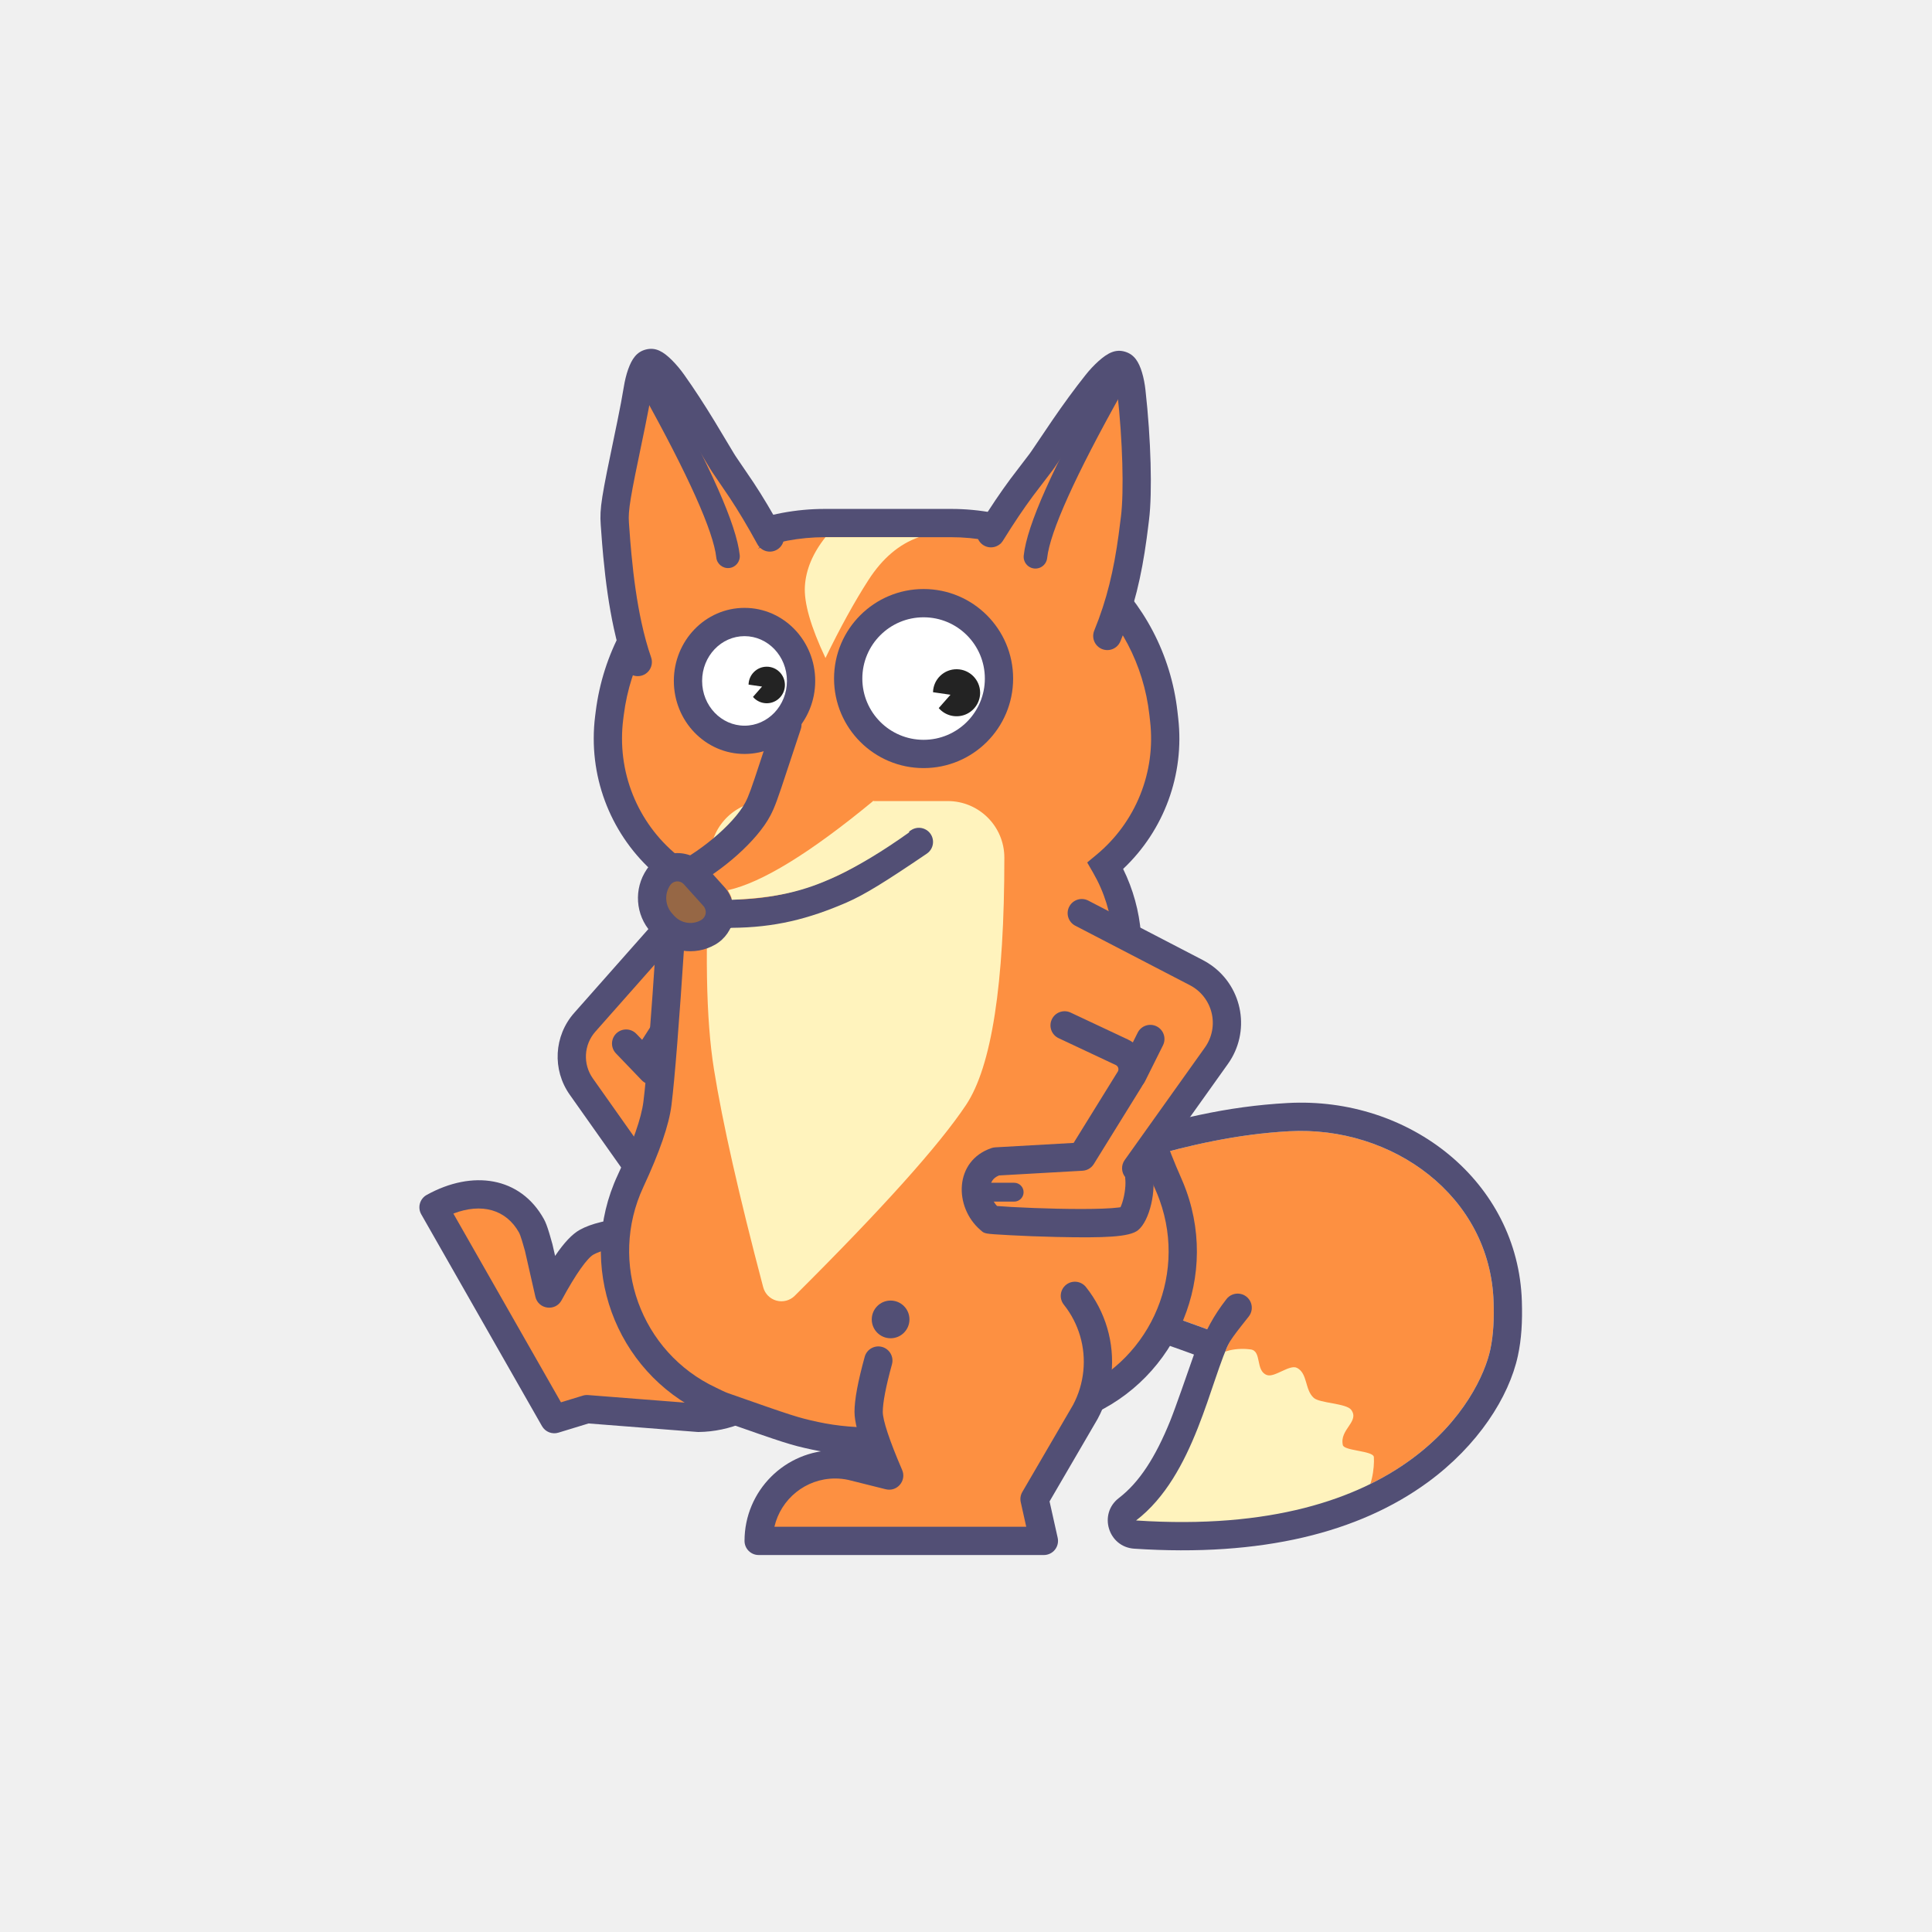
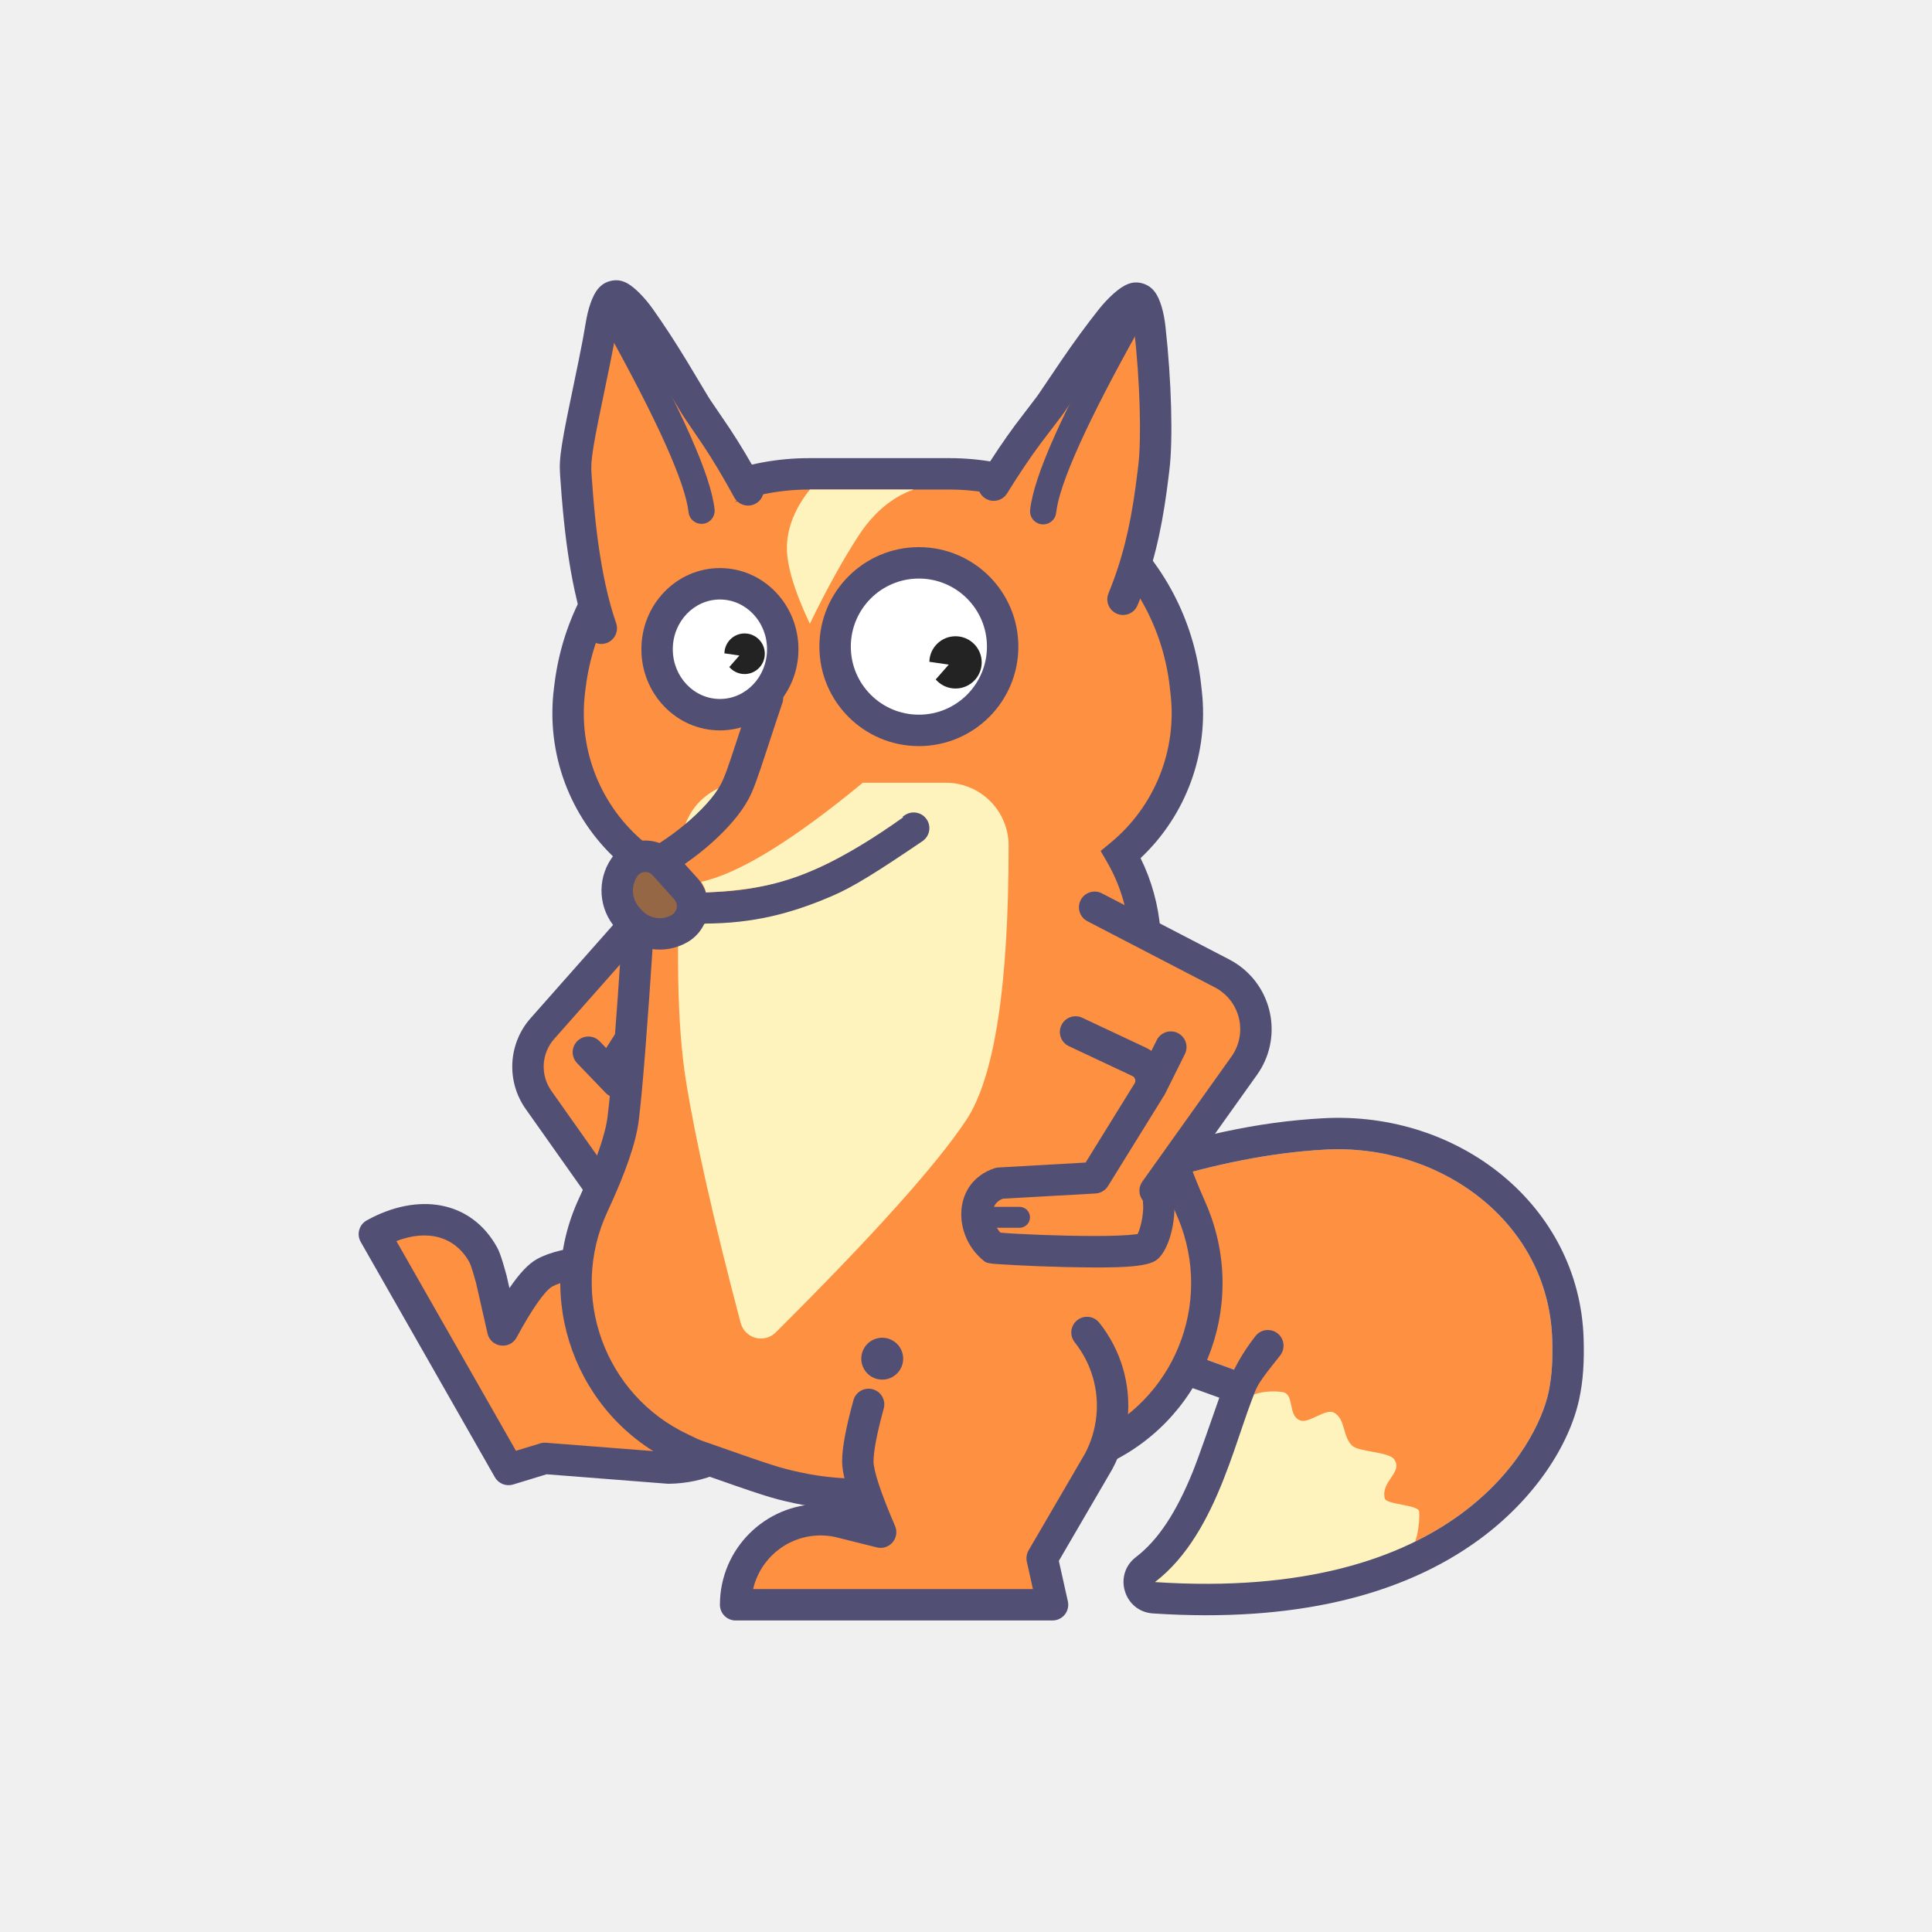
- <svg xmlns="http://www.w3.org/2000/svg" width="800px" height="800px" viewBox="0 0 1024 1024" class="icon" version="1.1">
+ <svg xmlns="http://www.w3.org/2000/svg" width="800px" height="800px" viewBox="51.2 51.2 921.6 921.6" class="icon" version="1.1">
  <path d="M541.971 633.791c39.397-10.917 86.59-31.177 141.235-34.207s106.653 34.204 108.429 90.499c0.267 8.512 0.022 17.041-1.776 25.373-5.365 24.881-44.097 99.962-187.717 90.419 31.234-23.952 39.122-74.247 50.278-96.371-14.483-6.194-51.297-18.884-110.45-38.065v-37.648z" fill="#FD9041" />
  <path d="M642.657 721.381c2.645-4.793 11.249-7.338 20.195-6.159 6.109 0.807 2.375 11.404 8.689 13.592 4.084 1.416 12.001-5.824 15.912-3.799 5.702 2.955 4.044 11.574 8.869 15.894 3.194 2.865 17.251 2.832 19.838 6.326 4.625 6.249-6.306 10.327-4.428 18.697 0.702 3.122 16.224 2.93 16.444 6.361 0.365 5.699-1.044 17.083-6.419 22.173-16.956 16.057-57.756 21.259-122.403 15.607 19.351-41.889 33.785-71.455 43.303-88.693z" fill="#FFF3BD" />
  <path d="M647.98 718.93c2.38-7.29 8.239-13.891 13.831-21.089a7.493 7.493 0 1 0-11.833-9.191c-6.616 8.512-11.411 17.273-14.351 26.274a7.493 7.493 0 0 0 4.798 9.448c3.931 1.281 6.271-1.509 7.555-5.442z" fill="#524F75" />
  <path d="M541.971 633.791v37.648c59.152 19.181 95.966 31.871 110.45 38.068-11.157 22.123-19.044 72.419-50.278 96.371 143.62 9.543 182.352-65.538 187.717-90.419 1.798-8.332 2.043-16.861 1.776-25.373-1.776-56.295-53.785-93.529-108.429-90.499s-101.838 23.287-141.235 34.204z m-4.623 51.902a14.985 14.985 0 0 1-10.362-14.254v-37.648a14.988 14.988 0 0 1 10.984-14.443c6.022-1.668 12.488-3.624 20.967-6.316 3.142-0.999 18.527-5.952 22.945-7.35 40.485-12.82 68.725-19.294 100.494-21.054 65.066-3.606 122.248 41.917 124.239 104.987 0.347 11.064-0.195 20.138-2.108 29.007-4.708 21.816-21.127 47.549-47.818 67.057-36.322 26.544-87.827 39.654-155.543 35.153-13.792-0.917-19.094-18.432-8.125-26.844 10.859-8.327 19.389-21.611 27.163-40.768 2.797-6.901 9.503-26.297 12.643-35.283-18.789-6.938-50.72-17.728-95.479-32.244z" fill="#524F75" />
  <path d="M334.91 652.78c-10.992 0.972-18.971 2.835-23.939 5.587s-11.604 11.831-19.911 27.236l-5.542-24.401c-0.834-2.775-2.388-8.894-3.791-11.426-10.842-19.561-32.461-20.68-51.949-9.878l64.005 112.275 17.326-5.292 59.067 4.615a55.643 55.643 0 0 0 21.237-4.491 55.541 55.541 0 0 0 29.586-30.018" fill="#FD9041" />
  <path d="M292.824 659.546a2465.692 2465.692 0 0 0-1.334-4.693 160.568 160.568 0 0 0-0.51-1.708c-0.937-3.072-1.748-5.277-2.702-7.001-12.45-22.466-37.848-26.262-62.134-12.8a7.493 7.493 0 0 0-2.877 10.262l64.005 112.278a7.493 7.493 0 0 0 8.699 3.454l15.967-4.878 57.654 4.506c0.225 0.017 0.452 0.027 0.677 0.022a63.171 63.171 0 0 0 24.091-5.095 63.018 63.018 0 0 0 33.565-34.054 7.493 7.493 0 0 0-13.856-5.704 48.031 48.031 0 0 1-25.607 25.982 48.228 48.228 0 0 1-18.055 3.884l-58.718-4.588a7.538 7.538 0 0 0-2.772 0.302l-11.594 3.542L240.29 643.219c14.905-5.732 27.97-2.278 34.881 10.19 0.287 0.517 0.837 2.018 1.476 4.111 0.145 0.47 0.292 0.972 0.452 1.519 0.147 0.502 0.869 3.055 1.164 4.056l5.49 24.169c1.534 6.748 10.617 7.987 13.901 1.896 7.62-14.131 13.687-22.431 16.948-24.239 3.861-2.14 10.927-3.791 20.967-4.678a7.493 7.493 0 0 0-1.316-14.928c-11.946 1.056-20.84 3.132-26.914 6.499-4.081 2.263-8.359 6.826-13.125 13.844l-1.391-6.112z" fill="#524F75" />
  <path d="M352.338 493.908l22.973 16.499-33.43 52.224 46.57 44.179L358.425 647.118l-50.338-71.235a27.478 27.478 0 0 1 1.861-34.059l42.391-47.916z" fill="#FD9041" />
  <path d="M353.465 503.94L315.559 546.791a19.98 19.98 0 0 0-1.354 24.768l44.377 62.804 19.883-26.691-41.742-39.604a7.498 7.498 0 0 1-1.154-9.476l29.601-46.242-11.706-8.409z m-1.936 57.519l42.079 39.916a7.493 7.493 0 0 1 0.852 9.913l-30.026 40.306c-3.042 4.086-9.189 4.006-12.128-0.152L301.968 580.208a34.966 34.966 0 0 1 2.368-43.348l42.391-47.918a7.493 7.493 0 0 1 9.983-1.121l22.973 16.499a7.493 7.493 0 0 1 1.938 10.125l-30.091 47.014z" fill="#524F75" />
  <path d="M350.947 562.176l-13.664-14.224a7.493 7.493 0 1 0-10.807 10.382l13.664 14.224a7.493 7.493 0 0 0 10.807-10.382z" fill="#524F75" />
  <path d="M585.885 458.859c21.949-18.192 34.589-46.787 31.155-77.272l-0.4-3.544C610.172 320.622 561.719 277.229 504.075 277.229h-66.835c-57.928 0-106.808 43.2-114.066 100.812l-0.302 2.403A87.827 87.827 0 0 0 322.185 391.4c0 31.349 16.456 58.848 41.18 74.285a87.452 87.452 0 0 0-7.935 31.172c-2.93 44.836-5.255 74.15-6.971 87.942-1.194 9.586-5.957 23.33-14.294 41.227-20.38 43.765-1.509 95.809 42.151 116.239 2.62 1.224 4.526 2.308 7.255 3.269 40.138 14.109 51.145 18.819 86.321 18.714 35.173-0.105 60.376-4.598 99.368-18.714 45.318-16.409 68.783-66.538 52.414-111.963a85.981 85.981 0 0 0-2.31-5.759c-8.199-18.532-12.897-32.868-14.084-43.013-1.683-14.363-4.353-44.134-8.02-89.313a87.25 87.25 0 0 0-11.376-36.627z" fill="#FD9041" />
  <path d="M604.732 494.884c3.659 45.088 6.326 74.802 7.992 89.046 1.081 9.241 5.567 22.948 13.494 40.848 0.907 2.053 1.743 4.138 2.505 6.254 17.768 49.312-7.705 103.729-56.912 121.546-39.207 14.199-65.284 19.056-101.898 19.164-16.451 0.05-27.95-0.937-39.506-3.422-11.394-2.448-14.391-3.439-49.319-15.717a44.606 44.606 0 0 1-4.665-1.963c-0.192-0.09-2.56-1.251-3.279-1.588-47.404-22.183-67.891-78.676-45.768-126.184 8.035-17.253 12.575-30.35 13.649-38.989 1.693-13.597 4.009-42.823 6.928-87.507a95.095 95.095 0 0 1 6.107-27.915A94.907 94.907 0 0 1 314.693 391.4c0-3.976 0.25-7.95 0.747-11.893l0.302-2.403C323.472 315.752 375.533 269.737 437.241 269.737h66.835c61.46 0 113.115 46.26 120.013 107.465l0.397 3.544a94.945 94.945 0 0 1-29.206 79.802 94.945 94.945 0 0 1 9.453 34.336z m-23.629-41.792a79.972 79.972 0 0 0 28.492-70.666l-0.4-3.544c-6.044-53.633-51.292-94.158-105.12-94.158h-66.835C383.093 284.722 337.396 325.11 330.61 378.977l-0.305 2.403A80.491 80.491 0 0 0 329.678 391.4a79.937 79.937 0 0 0 37.656 67.929l5.617 3.507-2.787 6.004a79.929 79.929 0 0 0-7.255 28.507c-2.94 44.986-5.27 74.39-7.013 88.381-1.311 10.53-6.299 24.916-14.935 43.465-18.637 40.018-1.381 87.609 38.535 106.286 0.862 0.402 3.324 1.608 3.409 1.651 1.236 0.589 2.143 0.982 3.154 1.336 34.057 11.971 37.026 12.952 47.499 15.203 10.402 2.238 20.862 3.134 36.315 3.087 34.841-0.102 59.215-4.643 96.84-18.267 41.427-15 62.886-60.836 47.918-102.378a79.24 79.24 0 0 0-2.113-5.265c-8.482-19.159-13.382-34.127-14.676-45.173-1.693-14.481-4.371-44.307-8.045-89.578a79.762 79.762 0 0 0-10.4-33.495l-3.159-5.477 4.865-4.031z" fill="#524F75" />
  <path d="M437.518 348.754c7.745-15.989 15.325-29.751 22.743-41.282S476.6 288.356 487.024 284.722H437.518c-6.721 8.469-10.355 17.116-10.907 25.94s3.082 21.519 10.907 38.093z" fill="#FFF3BD" />
  <path d="M406.353 424.585h96.001c16.549 0 29.963 13.412 29.971 29.961 0.025 67.06-6.751 110.769-20.325 131.127-14.276 21.409-44.537 55.119-90.781 101.129a9.99 9.99 0 0 1-16.706-4.536c-12.885-48.815-21.586-87.342-26.11-115.582-4.251-26.534-4.905-64.505-1.968-113.909C377.376 436.943 390.494 424.585 406.353 424.585z" fill="#FFF3BD" />
  <path d="M465.558 721.026c-3.439 12.495-5.16 21.596-5.16 27.311 0 5.709 3.624 16.951 10.872 33.73l-19.988-4.995a40.441 40.441 0 0 0-8.632-0.932C420.26 776.14 402.107 794.299 402.107 816.702h151.17l-4.943-22.166 26.926-46.2a56.165 56.165 0 0 0 6.376-20.865A56.003 56.003 0 0 0 569.716 686.829" fill="#FD9041" />
  <path d="M453.098 769.801a48.498 48.498 0 0 0-10.447-1.154C416.119 768.647 394.615 790.163 394.615 816.702a7.493 7.493 0 0 0 7.493 7.493h151.17a7.493 7.493 0 0 0 7.315-9.124l-4.306-19.299 25.45-43.665a63.875 63.875 0 0 0 7.353-23.879 63.448 63.448 0 0 0-13.514-46.065 7.493 7.493 0 0 0-11.726 9.333 48.5 48.5 0 0 1 10.332 35.223 48.635 48.635 0 0 1-5.465 17.965l-26.859 46.08a7.485 7.485 0 0 0-0.839 5.405l2.907 13.042H410.452c3.392-14.656 16.521-25.578 32.199-25.578 2.365 0 4.723 0.257 7.033 0.759l19.768 4.943c6.022 1.506 11.157-4.543 8.694-10.242-6.831-15.815-10.255-26.439-10.255-30.755 0-4.868 1.616-13.427 4.893-25.323a7.493 7.493 0 0 0-14.448-3.974c-3.606 13.095-5.43 22.745-5.43 29.296 0 5.068 1.946 12.555 5.844 22.875l-5.652-1.414z" fill="#524F75" />
  <path d="M472.039 699.317m-9.99 0a9.99 9.99 0 1 0 19.98 0 9.99 9.99 0 1 0-19.98 0Z" fill="#524F75" />
  <path d="M338.01 350.822c-8.924-25.538-11.097-58.815-12.138-73.253-0.969-13.409 7.947-45.443 12.176-71.415 0.602-3.694 2.518-12.74 6.151-13.647 3.599-0.897 10.115 7.34 12.261 10.362 12.425 17.525 21.267 33.555 26.229 41.532 5.425 8.721 11.811 15.81 25.36 40.513" fill="#FD9041" />
  <path d="M350.348 207.205c5.375 7.583 10.365 15.278 15.627 23.909 2.14 3.514 9.054 15.16 10.355 17.246 0.38 0.612 0.774 1.229 1.184 1.861 1.299 1.996 7.413 10.829 9.366 13.792 4.493 6.813 9.084 14.443 14.601 24.506a7.493 7.493 0 0 0 13.14-7.205c-5.712-10.412-10.51-18.392-15.23-25.548-2.088-3.169-8.167-11.946-9.313-13.709a95.891 95.891 0 0 1-1.024-1.611c-1.199-1.926-8.065-13.489-10.282-17.126-5.427-8.909-10.6-16.884-16.199-24.781a60.846 60.846 0 0 0-6.424-7.643c-4.596-4.553-8.577-6.951-13.762-5.659-4.94 1.231-7.488 4.99-9.461 10.537-1.024 2.88-1.778 6.127-2.275 9.176-0.869 5.335-1.976 11.182-3.472 18.482a1297.932 1297.932 0 0 1-1.131 5.457c-7.24 34.616-8.284 40.48-7.653 49.219 0.667 9.228 0.839 11.489 1.351 16.916 1.289 13.694 3.052 26.252 5.592 37.98 1.591 7.348 3.444 14.129 5.597 20.29a7.493 7.493 0 1 0 14.146-4.945c-1.936-5.537-3.629-11.736-5.098-18.517-2.395-11.064-4.081-23.062-5.317-36.212-0.497-5.28-0.667-7.48-1.324-16.594-0.475-6.556 0.709-13.205 7.375-45.071 0.422-2.026 0.794-3.811 1.144-5.517 1.534-7.483 2.675-13.514 3.582-19.081a44.282 44.282 0 0 1 1.069-4.875c1.374 1.479 2.78 3.234 3.836 4.723z" fill="#524F75" />
  <path d="M340.118 207.497c24.801 44.551 38.035 74.242 39.534 88.027a6.244 6.244 0 1 0 12.415-1.351c-1.751-16.079-15.375-46.647-41.037-92.747a6.241 6.241 0 0 0-8.492-2.418 6.236 6.236 0 0 0-2.42 8.489z" fill="#524F75" />
  <path d="M590.965 336.097c8.956-25.575 10.332-48.652 11.361-63.118 0.957-13.434-1.096-40.733-5.4-66.765-0.609-3.701-2.555-12.77-6.221-13.684-3.629-0.904-10.185 7.34-12.338 10.365-12.498 17.54-21.384 33.59-26.377 41.577-5.455 8.731-11.878 15.822-25.498 40.555" fill="#FD9041" />
  <path d="M587.189 207.972c-5.794 7.295-11.212 14.726-16.946 23.08-2.333 3.399-9.883 14.678-11.296 16.696-0.415 0.592-0.839 1.189-1.289 1.798-1.404 1.926-8.01 10.435-10.128 13.295-4.87 6.574-9.878 13.961-15.942 23.727a7.493 7.493 0 0 1-12.733-7.905c6.279-10.11 11.514-17.835 16.629-24.741 2.263-3.057 8.826-11.511 10.07-13.215 0.387-0.532 0.759-1.046 1.114-1.556 1.301-1.863 8.799-13.062 11.217-16.584 5.914-8.619 11.529-16.322 17.565-23.919a60.491 60.491 0 0 1 6.856-7.3c4.84-4.291 8.961-6.471 14.069-4.91 4.868 1.489 7.233 5.377 8.931 11.017 0.884 2.937 1.479 6.229 1.821 9.306 2.922 26.107 3.676 54.297 1.888 68.71l-0.282 2.283-0.302 2.433c-0.24 1.921-0.46 3.604-0.687 5.28-2.717 19.956-6.668 36.782-13.879 54.367a7.493 7.493 0 1 1-13.864-5.687c6.654-16.234 10.332-31.901 12.892-50.705a632.35 632.35 0 0 0 1.251-9.815c1.616-13.05 0.894-40.161-1.908-65.201a43.607 43.607 0 0 0-0.859-5.063 49.739 49.739 0 0 0-4.188 4.61z" fill="#524F75" />
  <path d="M594.879 207.55c-25.006 44.624-38.348 74.362-39.861 88.164a6.244 6.244 0 1 1-12.413-1.359c1.763-16.109 15.502-46.729 41.38-92.909a6.239 6.239 0 0 1 8.497-2.393 6.236 6.236 0 0 1 2.398 8.497z" fill="#524F75" />
  <path d="M364.644 360.898a31.22 29.971 90 1 0 59.941 0 31.22 29.971 90 1 0-59.941 0Z" fill="#FFFFFF" />
  <path d="M394.615 399.61C373.855 399.61 357.151 382.212 357.151 360.898S373.855 322.185 394.615 322.185s37.463 17.398 37.463 38.712S415.374 399.61 394.615 399.61z m0-14.985c12.343 0 22.478-10.557 22.478-23.727S406.958 337.171 394.615 337.171s-22.478 10.557-22.478 23.727S382.272 384.624 394.615 384.624z" fill="#524F75" />
  <path d="M399.095 369.382a9.593 9.593 0 0 0 7.293 3.357c5.32 0 9.633-4.338 9.633-9.688 0-5.352-4.313-9.688-9.633-9.688-5.255 0-9.528 4.231-9.633 9.491l7.143 1.044-4.803 5.485z" fill="#232323" />
  <path d="M489.522 359.649m-39.961 0a39.961 39.961 0 1 0 79.922 0 39.961 39.961 0 1 0-79.922 0Z" fill="#FFFFFF" />
  <path d="M489.522 407.102C463.313 407.102 442.068 385.856 442.068 359.649S463.313 312.195 489.522 312.195s47.454 21.247 47.454 47.454-21.244 47.454-47.454 47.454z m0-14.985c17.932 0 32.468-14.536 32.468-32.468S507.454 327.18 489.522 327.18 457.054 341.716 457.054 359.649s14.536 32.468 32.468 32.468z" fill="#524F75" />
  <path d="M497.549 375.303A12.488 12.488 0 0 0 519.493 367.141a12.49 12.49 0 0 0-24.976-0.255l9.258 1.346-6.226 7.071z" fill="#232323" />
  <path d="M486.994 446.267c-17.223 11.691-31.087 20.792-41.28 25.205-14.868 6.441-33.22 12.79-59.275 12.79-2.84 1.231-13.105 1.886-15.58 0.045-3.849-2.865-17.803-16.122-13.225-18.082 13.292-5.687 36.027-22.193 44.069-37.463 3.442-6.539 6.566-17.818 15.645-44.729" fill="#FD9041" />
  <path d="M366.804 470.126c16.032-8.567 34.376-24.299 41.512-37.851 2.34-4.443 3.851-8.664 9.056-24.534a2271.869 2271.869 0 0 1 7.058-21.292 7.49 7.49 0 1 0-14.199-4.788c-2.368 7.018-3.821 11.416-7.098 21.412-4.848 14.786-6.314 18.872-8.077 22.218-6.294 11.953-26.102 27.955-40.383 34.067-6.064 2.595-6.569 8.299-4.258 13.287 1.036 2.238 2.727 4.596 4.995 7.21 3.344 3.856 8.167 8.402 10.959 10.482 4.328 3.222 15.21 3.237 21.314 1.431 22.88-0.157 40.73-4.628 60.993-13.402 9.536-4.131 20.672-11.059 42.511-25.882a7.493 7.493 0 1 0-8.417-12.398c-20.982 14.244-31.714 20.92-40.048 24.531-18.889 8.182-35.078 12.173-56.298 12.173h-1.553l-1.424 0.617c0.04-0.017-0.554 0.122-1.396 0.247-1.121 0.165-2.455 0.277-3.756 0.312a22.9 22.9 0 0 1-3.392-0.125c-2.275-1.691-5.717-4.983-8.1-7.717z" fill="#524F75" />
  <path d="M367.166 463.36l10.959 10.959a12.368 12.368 0 0 1-2.048 19.144 19.006 19.006 0 0 1-23.732-2.54l-1.149-1.149a19.696 19.696 0 0 1-2.927-24.119 12.096 12.096 0 0 1 18.897-2.295z" fill="#966745" />
  <path d="M362.439 468.66a4.603 4.603 0 0 0-7.225 0.492 12.211 12.211 0 0 0 1.029 15.02l1.089 1.206a11.514 11.514 0 0 0 14.276 2.29 4.878 4.878 0 0 0 1.201-7.495l-10.37-11.514z m11.137-10.028l10.37 11.516a19.863 19.863 0 0 1-4.893 30.525 26.502 26.502 0 0 1-32.858-5.267l-1.089-1.209a27.188 27.188 0 0 1-2.29-33.46 19.586 19.586 0 0 1 30.76-2.105z" fill="#524F75" />
  <path d="M387.904 476.922c23.465-1.079 38.065-4.363 55.578-12.598 11.674-5.492 24.524-13.247 38.547-23.262l-19.169-16.556c-33.425 27.586-59.125 43.358-77.102 47.319 0.964 2.011 1.833 2.857 2.145 5.098z" fill="#FFF3BD" />
  <path d="M573.365 483.99l60.771 31.552c1.249 0.647 2.445 1.381 3.591 2.195 13.477 9.608 16.614 28.322 7.006 41.799l-42.523 59.657c4.123 5.14 0.45 23.679-3.746 27.019-5.157 4.101-72.814 0.999-73.975 0-8.317-7.173-11.916-25.43 3.447-30.613l45.431-2.567 25.415-41.032a9.985 9.985 0 0 0-4.243-14.301l-30.273-14.224" fill="#FD9041" />
  <path d="M593.883 639.853c-0.297 0.05-0.629 0.097-0.999 0.147-2.006 0.262-4.81 0.465-8.277 0.594-6.431 0.247-14.928 0.25-24.464 0.04a740.03 740.03 0 0 1-23.914-0.904 270.98 270.98 0 0 1-7.785-0.524c-2.278-2.415-3.606-5.909-3.616-9.069-0.012-3.419 1.359-5.747 4.655-7.123l44.307-2.503a7.493 7.493 0 0 0 5.947-3.537l25.415-41.032a17.478 17.478 0 0 0-7.428-25.031l-30.273-14.221a7.488 7.488 0 0 0-9.965 3.594 7.488 7.488 0 0 0 3.594 9.965l30.273 14.224c1.249 0.584 1.786 2.073 1.196 3.322-0.027 0.057-7.86 12.715-23.5 37.97l-41.537 2.35c-0.674 0.04-1.336 0.165-1.973 0.38-19.988 6.743-19.913 31.342-5.944 43.388 2.42 2.09 1.504 2.011 15.797 2.807 7.163 0.4 15.992 0.739 24.419 0.922 25.71 0.567 38.782 0.065 43.315-3.537 6.296-5.01 9.98-21.499 7.518-31.809l40.191-56.38c12.011-16.849 8.087-40.243-8.761-52.251a37.376 37.376 0 0 0-4.483-2.745l-60.771-31.549a7.493 7.493 0 0 0-6.908 13.3l60.776 31.549a22.476 22.476 0 0 1 7.945 33l-42.523 59.654a7.493 7.493 0 0 0 0.26 9.039c-0.045 0.297 0.057 0.942 0.112 1.736 0.122 1.816-0.025 4.131-0.417 6.554-0.387 2.373-0.984 4.675-1.666 6.469a16.259 16.259 0 0 1-0.514 1.211z" fill="#524F75" />
  <path d="M522.907 636.878h14.621a4.995 4.995 0 0 0 0-9.99h-14.621a4.995 4.995 0 0 0 0 9.99zM606.855 573.19l9.591-19.241a7.493 7.493 0 0 0-13.412-6.683l-9.588 19.241a7.49 7.49 0 1 0 13.409 6.683z" fill="#524F75" />
</svg>
